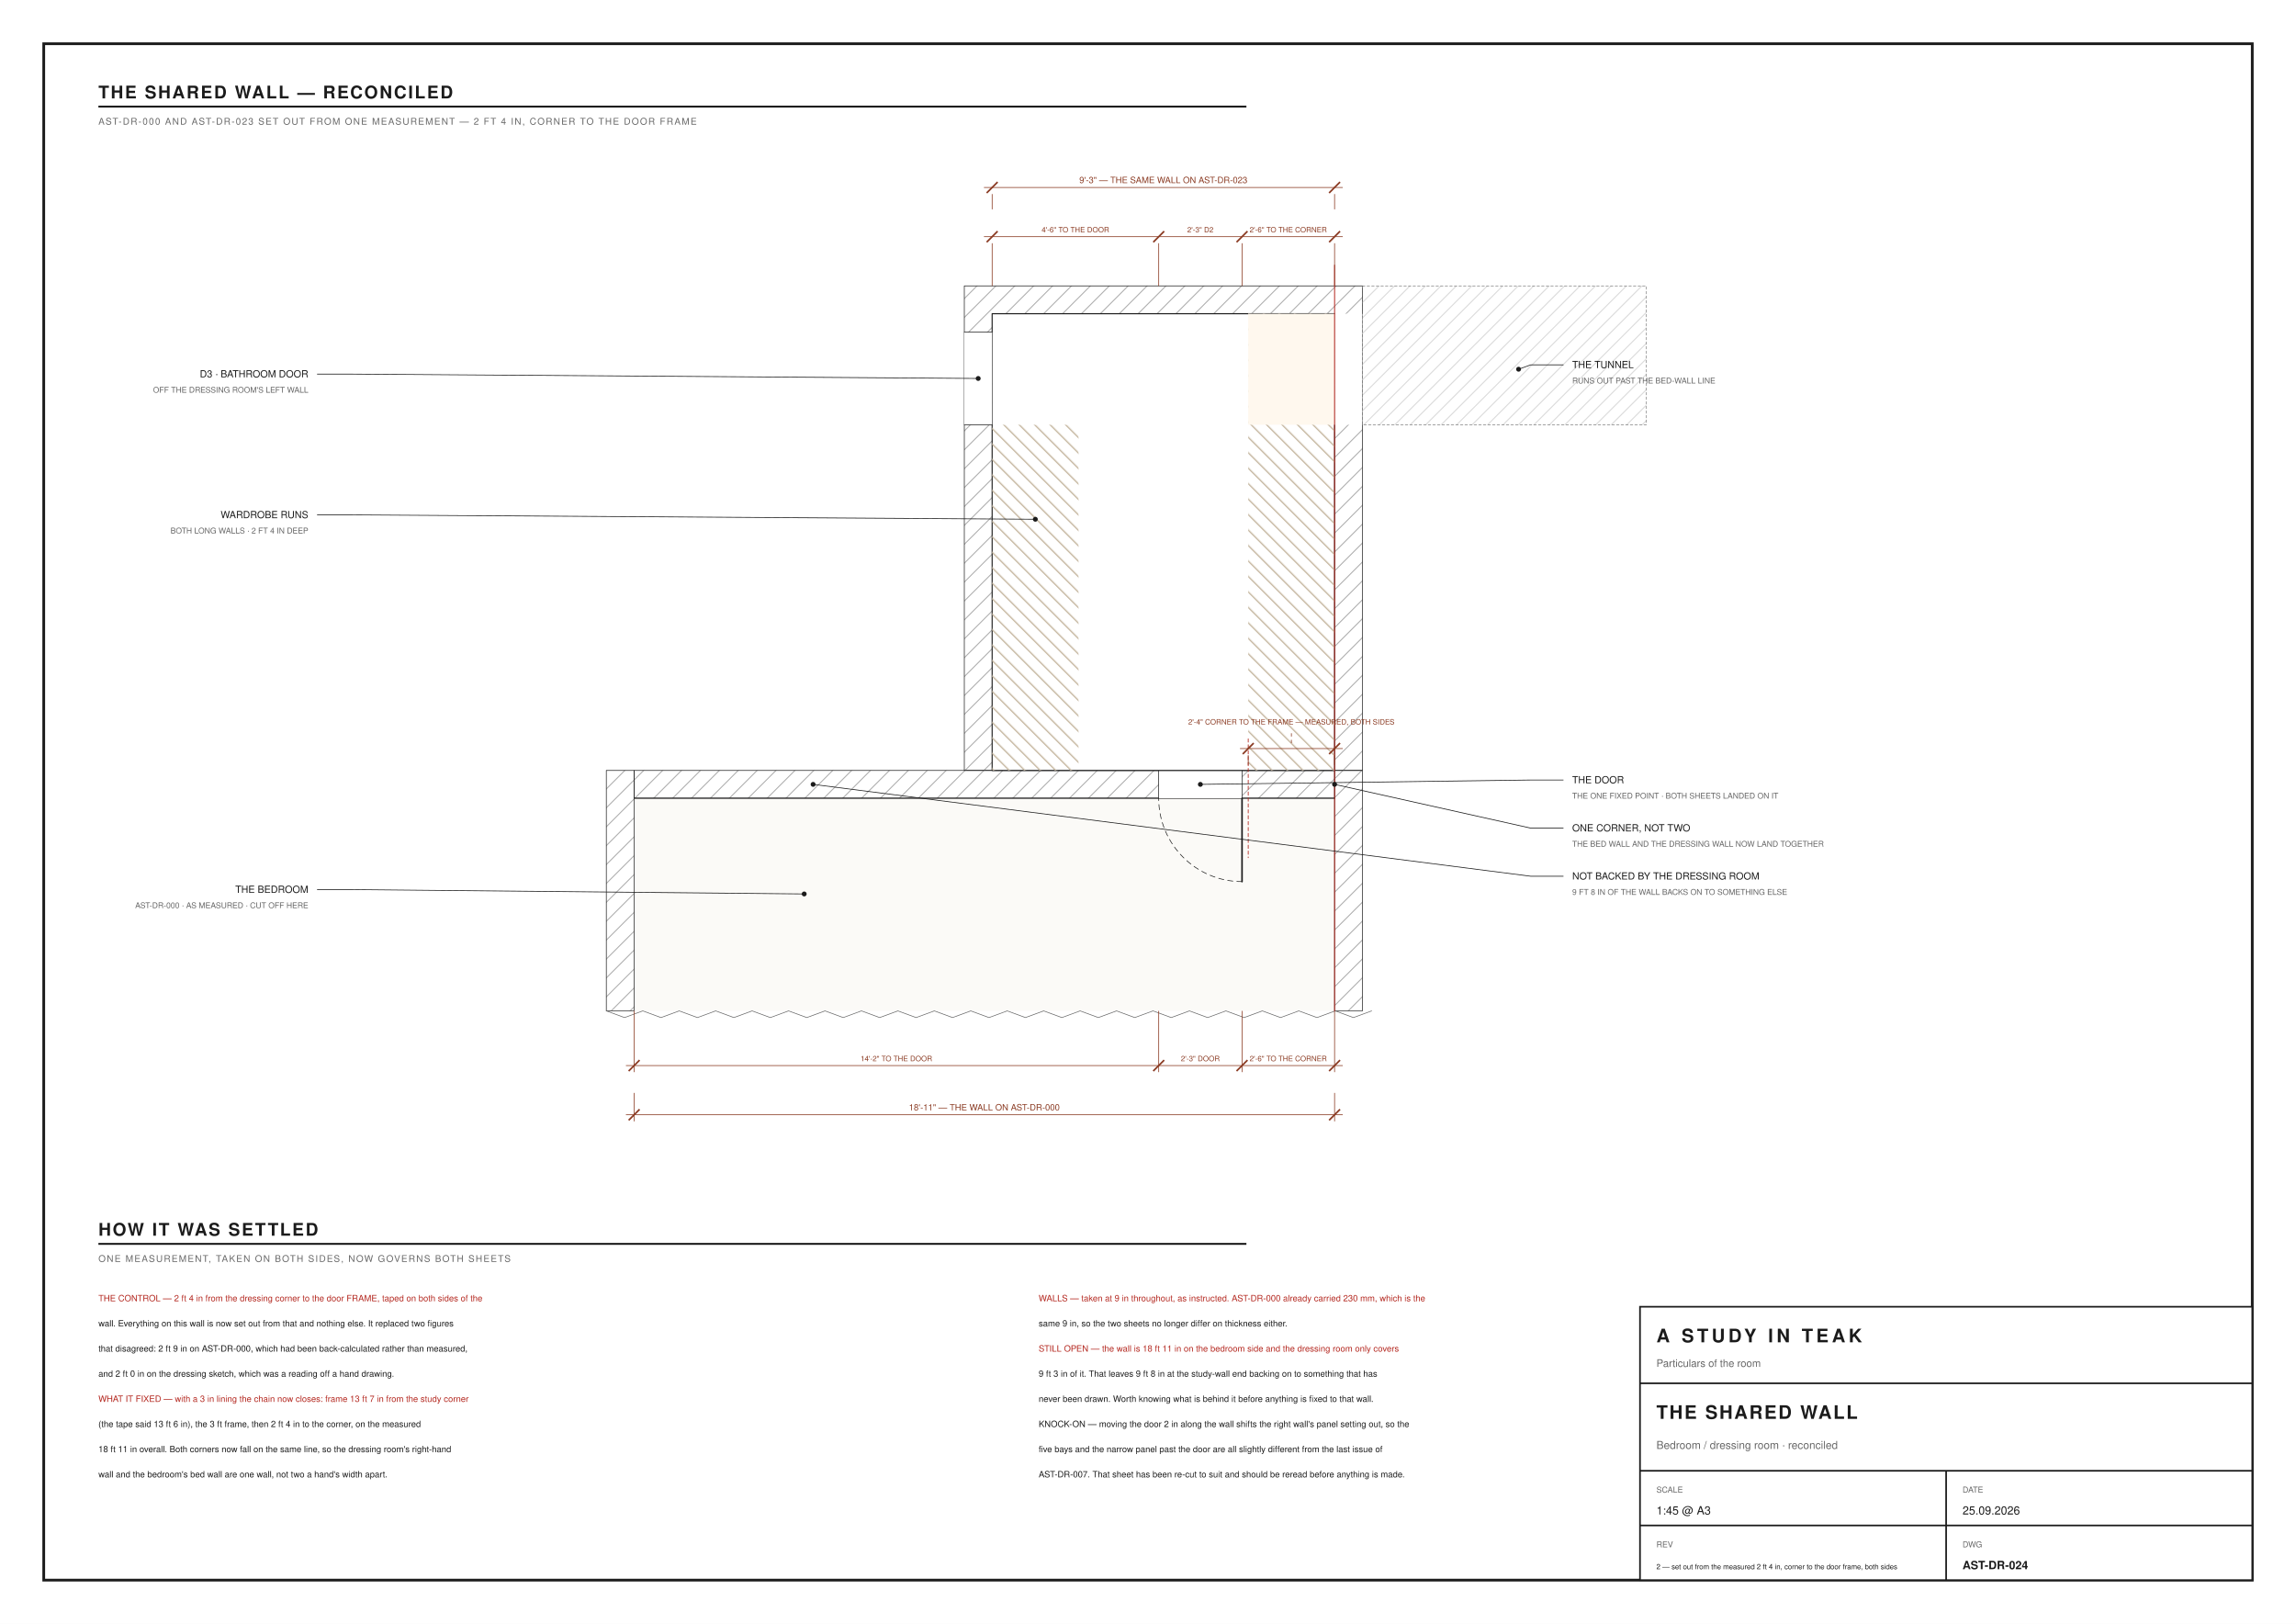
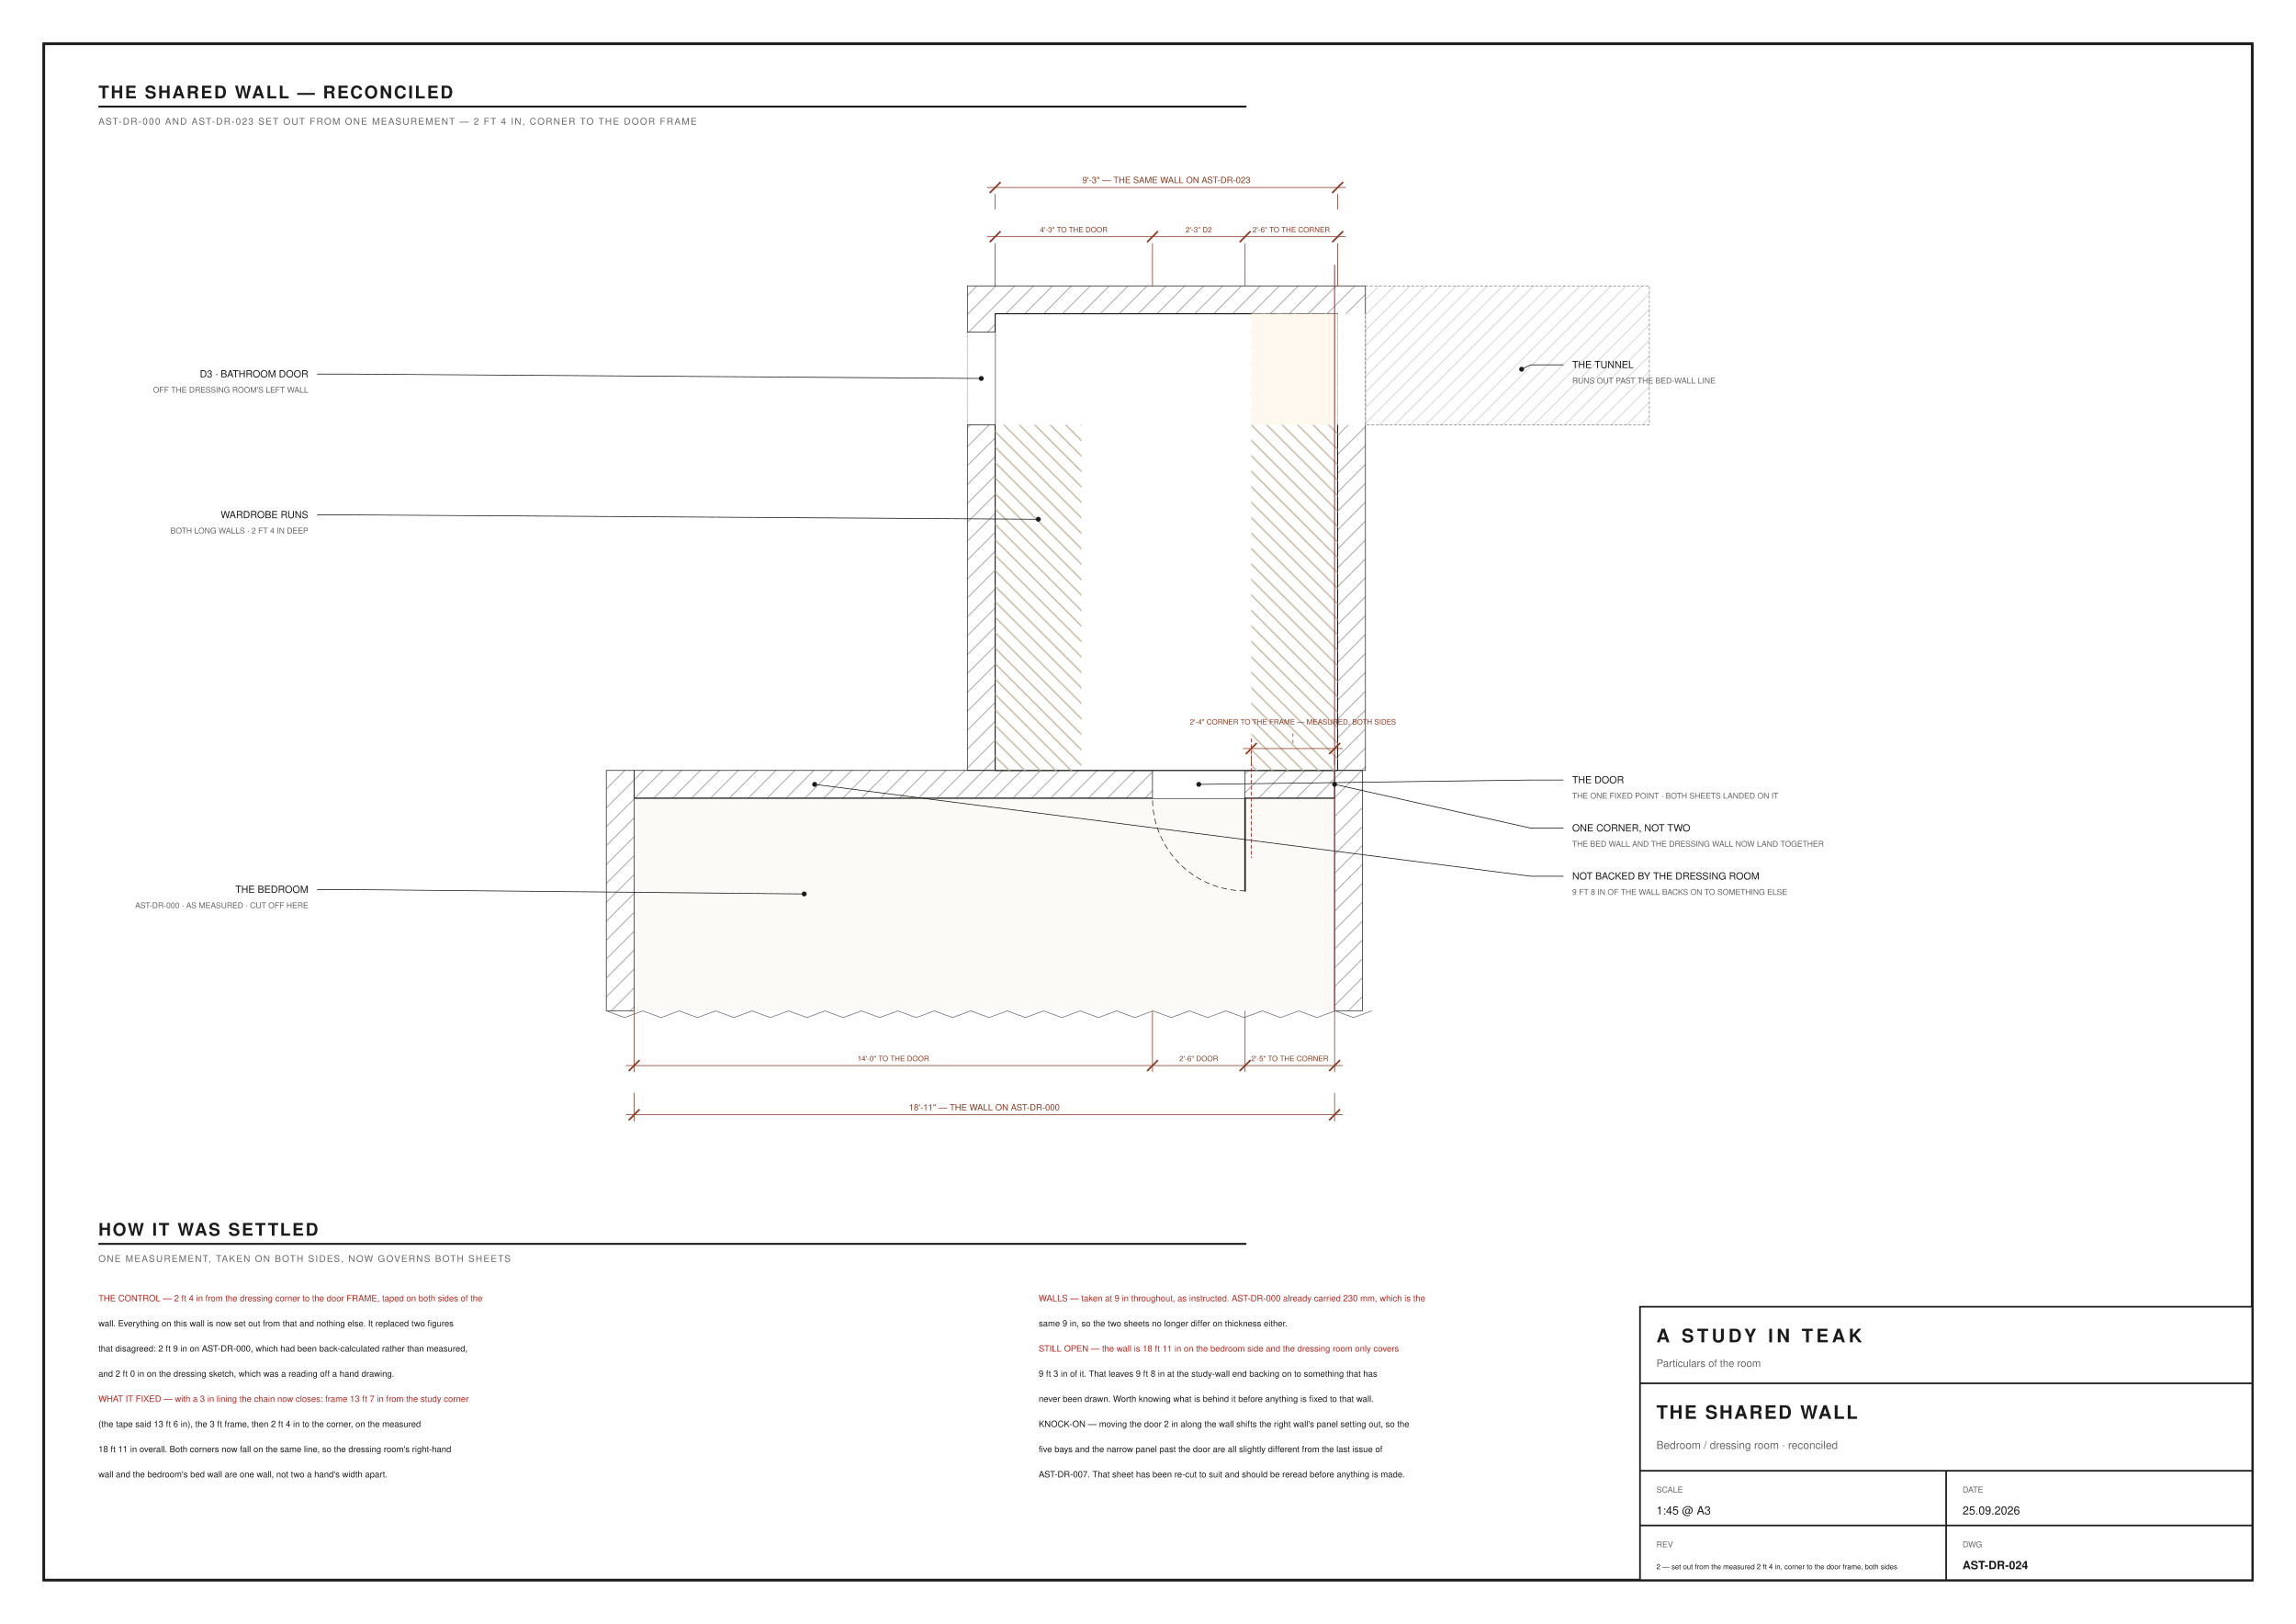
<svg xmlns="http://www.w3.org/2000/svg" viewBox="0 0 420 297" class="sheet">
  <style>.dk-mm{display:none}</style>
  <rect x="0" y="0" width="420" height="297" fill="#fff" />
  <rect x="8" y="8" width="404" height="281" fill="none" stroke="#1b1b1b" stroke-width="0.5" />
  <defs>
    <pattern id="hatchXW" patternUnits="userSpaceOnUse" width="110" height="110" patternTransform="rotate(45)">
      <line x1="0" y1="0" x2="0" y2="110" stroke="#9a9a9a" stroke-width="12" />
    </pattern>
    <pattern id="hatchXW2" patternUnits="userSpaceOnUse" width="90" height="90" patternTransform="rotate(-45)">
      <line x1="0" y1="0" x2="0" y2="90" stroke="#c7b9a3" stroke-width="22" />
    </pattern>
    <pattern id="hatchXW3" patternUnits="userSpaceOnUse" width="90" height="90" patternTransform="rotate(45)">
      <line x1="0" y1="0" x2="0" y2="90" stroke="#cfcfcf" stroke-width="12" />
    </pattern>
  </defs>
  <text x="18" y="18" font-size="3.2" text-anchor="start" fill="#1b1b1b" font-weight="700" letter-spacing="0.3" font-family="Helvetica, Arial, sans-serif">THE SHARED WALL — RECONCILED</text>
  <line x1="18" y1="19.5" x2="228" y2="19.5" stroke="#1b1b1b" stroke-width="0.35" />
  <text x="18" y="22.8" font-size="1.7" text-anchor="start" fill="#666" font-weight="400" letter-spacing="0.2" font-family="Helvetica, Arial, sans-serif">AST-DR-000 AND AST-DR-023 SET OUT FROM ONE MEASUREMENT — 2 FT 4 IN, CORNER TO THE DOOR FRAME</text>
  <g transform="translate(116 146) scale(0.02222222)" stroke="#1b1b1b" stroke-width="13.5" fill="none" stroke-linejoin="round" stroke-linecap="round">
    <rect x="0" y="-229" width="5766" height="229" fill="url(#hatchXW)" stroke="none" />
    <g stroke-width="5.4">
      <rect x="0" y="-229" width="5766" height="229" fill="none" />
    </g>
    <rect x="0" y="0" width="5766" height="1750" fill="#fbfaf7" stroke="none" />
    <g stroke-width="8.64">
      <line x1="0" y1="0" x2="5766" y2="0" />
    </g>
    <rect x="5766" y="-229" width="229" height="1979" fill="url(#hatchXW)" stroke="none" />
    <g stroke-width="5.4">
      <rect x="5766" y="-229" width="229" height="1979" fill="none" />
    </g>
    <rect x="-229" y="-229" width="229" height="1979" fill="url(#hatchXW)" stroke="none" />
    <g stroke-width="5.4">
      <rect x="-229" y="-229" width="229" height="1979" fill="none" />
    </g>
    <path d="M -229 1750 L -79 1805 L 71 1750 L 221 1805 L 371 1750 L 521 1805 L 671 1750 L 821 1805 L 971 1750 L 1121 1805 L 1271 1750 L 1421 1805 L 1571 1750 L 1721 1805 L 1871 1750 L 2021 1805 L 2171 1750 L 2321 1805 L 2471 1750 L 2621 1805 L 2771 1750 L 2921 1805 L 3071 1750 L 3221 1805 L 3371 1750 L 3521 1805 L 3671 1750 L 3821 1805 L 3971 1750 L 4121 1805 L 4271 1750 L 4421 1805 L 4571 1750 L 4721 1805 L 4871 1750 L 5021 1805 L 5171 1750 L 5321 1805 L 5471 1750 L 5621 1805 L 5771 1750 L 5921 1805 L 6071 1750" fill="none" stroke="#666" stroke-width="5.4" />
-     <rect x="4318" y="-229" width="686" height="229" fill="#fff" stroke="none" />
-     <g stroke-width="5.4">
-       <line x1="4318" y1="-229" x2="4318" y2="0" />
-       <line x1="5004" y1="-229" x2="5004" y2="0" />
-       <line x1="5004" y1="0" x2="5004" y2="686" stroke-width="12.96" />
-       <path d="M 5004 686 A 686 686 0 0 1 4318 0" fill="none" stroke-dasharray="43.2 32.4" />
-     </g>
-     <g stroke-width="5.4">
-       <rect x="2718" y="-4217" width="3277" height="3988" fill="url(#hatchXW)" />
-     </g>
-     <rect x="2947" y="-3988" width="2819" height="3759" fill="#fff" stroke="none" />
+     <rect x="4267" y="-229" width="762" height="229" fill="#fff" stroke="none" />
+     <g stroke-width="5.4">
+       <line x1="4267" y1="-229" x2="4267" y2="0" />
+       <line x1="5029" y1="-229" x2="5029" y2="0" />
+       <line x1="5029" y1="0" x2="5029" y2="762" stroke-width="12.96" />
+       <path d="M 5029 762 A 762 762 0 0 1 4267 0" fill="none" stroke-dasharray="43.2 32.4" />
+     </g>
+     <g stroke-width="5.4">
+       <rect x="2743" y="-4217" width="3277" height="3988" fill="url(#hatchXW)" />
+     </g>
+     <rect x="2972" y="-3988" width="2819" height="3759" fill="#fff" stroke="none" />
    <g stroke-width="8.64">
-       <rect x="2947" y="-3988" width="2819" height="3759" fill="none" />
-     </g>
-     <rect x="2947" y="-3074" width="711" height="2845" fill="url(#hatchXW2)" stroke="none" />
-     <rect x="5055" y="-3988" width="711" height="3759" fill="url(#hatchXW2)" stroke="none" />
-     <rect x="5055" y="-3988" width="711" height="914" fill="#fff8ee" stroke="none" />
-     <rect x="5766" y="-3988" width="229" height="914" fill="#fff" stroke="none" />
-     <rect x="5995" y="-4217" width="2337" height="1143" fill="url(#hatchXW3)" stroke="#666" stroke-dasharray="21.6 16.2" stroke-width="4.32" />
-     <rect x="2718" y="-3836" width="229" height="762" fill="#fff" stroke="none" />
-     <g stroke-width="5.4">
-       <line x1="2718" y1="-3074" x2="2947" y2="-3074" />
-       <line x1="2718" y1="-3836" x2="2947" y2="-3836" />
+       <rect x="2972" y="-3988" width="2819" height="3759" fill="none" />
+     </g>
+     <rect x="2972" y="-3074" width="711" height="2845" fill="url(#hatchXW2)" stroke="none" />
+     <rect x="5080" y="-3988" width="711" height="3759" fill="url(#hatchXW2)" stroke="none" />
+     <rect x="5080" y="-3988" width="711" height="914" fill="#fff8ee" stroke="none" />
+     <rect x="5791" y="-3988" width="229" height="914" fill="#fff" stroke="none" />
+     <rect x="6020" y="-4217" width="2337" height="1143" fill="url(#hatchXW3)" stroke="#666" stroke-dasharray="21.6 16.2" stroke-width="4.32" />
+     <rect x="2743" y="-3836" width="229" height="762" fill="#fff" stroke="none" />
+     <g stroke-width="5.4">
+       <line x1="2743" y1="-3074" x2="2972" y2="-3074" />
+       <line x1="2743" y1="-3836" x2="2972" y2="-3836" />
    </g>
    <g stroke="#b3261e" stroke-width="7.56">
      <line x1="5766" y1="-4388" x2="5766" y2="1750" />
    </g>
    <g stroke="#b3261e" stroke-width="6.48">
-       <line x1="5055" y1="-489" x2="5055" y2="489" stroke-dasharray="27 21.6" />
+       <line x1="5080" y1="-489" x2="5080" y2="489" stroke-dasharray="27 21.6" />
    </g>
  </g>
  <g class="dk-dim">
    <g stroke="#8a3a22" stroke-width="0.13">
      <line x1="114.5" y1="194.89" x2="245.63" y2="194.89" />
      <line x1="116" y1="184.89" x2="116" y2="196.09" />
      <line x1="115" y1="195.89" x2="117" y2="193.89" stroke-width="0.3" />
-       <line x1="211.96" y1="184.89" x2="211.96" y2="196.09" />
-       <line x1="210.96" y1="195.89" x2="212.96" y2="193.89" stroke-width="0.3" />
-       <line x1="227.2" y1="184.89" x2="227.2" y2="196.09" />
-       <line x1="226.2" y1="195.89" x2="228.2" y2="193.89" stroke-width="0.3" />
+       <line x1="210.82" y1="184.89" x2="210.82" y2="196.09" />
+       <line x1="209.82" y1="195.89" x2="211.82" y2="193.89" stroke-width="0.3" />
+       <line x1="227.76" y1="184.89" x2="227.76" y2="196.09" />
+       <line x1="226.76" y1="195.89" x2="228.76" y2="193.89" stroke-width="0.3" />
      <line x1="244.13" y1="184.89" x2="244.13" y2="196.09" />
      <line x1="243.13" y1="195.89" x2="245.13" y2="193.89" stroke-width="0.3" />
    </g>
-     <text x="163.98" y="194.09" font-size="1.35" text-anchor="middle" fill="#8a3a22" font-weight="400" letter-spacing="0" font-family="Helvetica, Arial, sans-serif" class="dk-mm">4318 TO THE DOOR</text>
-     <text x="163.98" y="194.09" font-size="1.35" text-anchor="middle" fill="#8a3a22" font-weight="400" letter-spacing="0" font-family="Helvetica, Arial, sans-serif" class="dk-in">14'-2" TO THE DOOR</text>
-     <text x="219.58" y="194.09" font-size="1.35" text-anchor="middle" fill="#8a3a22" font-weight="400" letter-spacing="0" font-family="Helvetica, Arial, sans-serif" class="dk-mm">686 DOOR</text>
-     <text x="219.58" y="194.09" font-size="1.35" text-anchor="middle" fill="#8a3a22" font-weight="400" letter-spacing="0" font-family="Helvetica, Arial, sans-serif" class="dk-in">2'-3" DOOR</text>
-     <text x="235.66" y="194.09" font-size="1.35" text-anchor="middle" fill="#8a3a22" font-weight="400" letter-spacing="0" font-family="Helvetica, Arial, sans-serif" class="dk-mm">762 TO THE CORNER</text>
-     <text x="235.66" y="194.09" font-size="1.35" text-anchor="middle" fill="#8a3a22" font-weight="400" letter-spacing="0" font-family="Helvetica, Arial, sans-serif" class="dk-in">2'-6" TO THE CORNER</text>
+     <text x="163.41" y="194.09" font-size="1.35" text-anchor="middle" fill="#8a3a22" font-weight="400" letter-spacing="0" font-family="Helvetica, Arial, sans-serif" class="dk-mm">4267 TO THE DOOR</text>
+     <text x="163.41" y="194.09" font-size="1.35" text-anchor="middle" fill="#8a3a22" font-weight="400" letter-spacing="0" font-family="Helvetica, Arial, sans-serif" class="dk-in">14'-0" TO THE DOOR</text>
+     <text x="219.29" y="194.09" font-size="1.35" text-anchor="middle" fill="#8a3a22" font-weight="400" letter-spacing="0" font-family="Helvetica, Arial, sans-serif" class="dk-mm">762 DOOR</text>
+     <text x="219.29" y="194.09" font-size="1.35" text-anchor="middle" fill="#8a3a22" font-weight="400" letter-spacing="0" font-family="Helvetica, Arial, sans-serif" class="dk-in">2'-6" DOOR</text>
+     <text x="235.94" y="194.09" font-size="1.35" text-anchor="middle" fill="#8a3a22" font-weight="400" letter-spacing="0" font-family="Helvetica, Arial, sans-serif" class="dk-mm">737 TO THE CORNER</text>
+     <text x="235.94" y="194.09" font-size="1.35" text-anchor="middle" fill="#8a3a22" font-weight="400" letter-spacing="0" font-family="Helvetica, Arial, sans-serif" class="dk-in">2'-5" TO THE CORNER</text>
  </g>
  <g class="dk-dim">
    <g stroke="#8a3a22" stroke-width="0.13">
      <line x1="114.5" y1="203.89" x2="245.63" y2="203.89" />
      <line x1="116" y1="199.89" x2="116" y2="205.09" />
      <line x1="115" y1="204.89" x2="117" y2="202.89" stroke-width="0.3" />
      <line x1="244.13" y1="199.89" x2="244.13" y2="205.09" />
      <line x1="243.13" y1="204.89" x2="245.13" y2="202.89" stroke-width="0.3" />
    </g>
    <text x="180.06" y="203.09" font-size="1.6" text-anchor="middle" fill="#8a3a22" font-weight="400" letter-spacing="0" font-family="Helvetica, Arial, sans-serif" class="dk-mm">5766 — THE WALL ON AST-DR-000</text>
    <text x="180.06" y="203.09" font-size="1.6" text-anchor="middle" fill="#8a3a22" font-weight="400" letter-spacing="0" font-family="Helvetica, Arial, sans-serif" class="dk-in">18'-11" — THE WALL ON AST-DR-000</text>
  </g>
  <g class="dk-dim">
    <g stroke="#8a3a22" stroke-width="0.13">
-       <line x1="179.99" y1="43.29" x2="245.63" y2="43.29" />
-       <line x1="181.49" y1="52.29" x2="181.49" y2="44.49" />
-       <line x1="180.49" y1="44.29" x2="182.49" y2="42.29" stroke-width="0.3" />
-       <line x1="211.96" y1="52.29" x2="211.96" y2="44.49" />
-       <line x1="210.96" y1="44.29" x2="212.96" y2="42.29" stroke-width="0.3" />
-       <line x1="227.2" y1="52.29" x2="227.2" y2="44.49" />
-       <line x1="226.2" y1="44.29" x2="228.2" y2="42.29" stroke-width="0.3" />
-       <line x1="244.13" y1="52.29" x2="244.13" y2="44.49" />
-       <line x1="243.13" y1="44.29" x2="245.13" y2="42.29" stroke-width="0.3" />
-     </g>
-     <text x="196.73" y="42.49" font-size="1.35" text-anchor="middle" fill="#8a3a22" font-weight="400" letter-spacing="0" font-family="Helvetica, Arial, sans-serif" class="dk-mm">1371 TO THE DOOR</text>
-     <text x="196.73" y="42.49" font-size="1.35" text-anchor="middle" fill="#8a3a22" font-weight="400" letter-spacing="0" font-family="Helvetica, Arial, sans-serif" class="dk-in">4'-6" TO THE DOOR</text>
-     <text x="219.58" y="42.49" font-size="1.35" text-anchor="middle" fill="#8a3a22" font-weight="400" letter-spacing="0" font-family="Helvetica, Arial, sans-serif" class="dk-mm">686 D2</text>
-     <text x="219.58" y="42.49" font-size="1.35" text-anchor="middle" fill="#8a3a22" font-weight="400" letter-spacing="0" font-family="Helvetica, Arial, sans-serif" class="dk-in">2'-3" D2</text>
-     <text x="235.66" y="42.49" font-size="1.35" text-anchor="middle" fill="#8a3a22" font-weight="400" letter-spacing="0" font-family="Helvetica, Arial, sans-serif" class="dk-mm">762 TO THE CORNER</text>
-     <text x="235.66" y="42.49" font-size="1.35" text-anchor="middle" fill="#8a3a22" font-weight="400" letter-spacing="0" font-family="Helvetica, Arial, sans-serif" class="dk-in">2'-6" TO THE CORNER</text>
-   </g>
-   <g class="dk-dim">
-     <g stroke="#8a3a22" stroke-width="0.13">
-       <line x1="179.99" y1="34.29" x2="245.63" y2="34.29" />
-       <line x1="181.49" y1="38.29" x2="181.49" y2="35.49" />
-       <line x1="180.49" y1="35.29" x2="182.49" y2="33.29" stroke-width="0.3" />
-       <line x1="244.13" y1="38.29" x2="244.13" y2="35.49" />
-       <line x1="243.13" y1="35.29" x2="245.13" y2="33.29" stroke-width="0.3" />
-     </g>
-     <text x="212.81" y="33.49" font-size="1.6" text-anchor="middle" fill="#8a3a22" font-weight="400" letter-spacing="0" font-family="Helvetica, Arial, sans-serif" class="dk-mm">2819 — THE SAME WALL ON AST-DR-023</text>
-     <text x="212.81" y="33.49" font-size="1.6" text-anchor="middle" fill="#8a3a22" font-weight="400" letter-spacing="0" font-family="Helvetica, Arial, sans-serif" class="dk-in">9'-3" — THE SAME WALL ON AST-DR-023</text>
-   </g>
-   <g class="dk-dim">
-     <g stroke="#8a3a22" stroke-width="0.13">
-       <line x1="226.83" y1="136.91" x2="245.63" y2="136.91" />
-       <line x1="228.33" y1="139.91" x2="228.33" y2="138.11" />
-       <line x1="227.33" y1="137.91" x2="229.33" y2="135.91" stroke-width="0.3" />
+       <line x1="180.54" y1="43.29" x2="246.19" y2="43.29" />
+       <line x1="182.04" y1="52.29" x2="182.04" y2="44.49" />
+       <line x1="181.04" y1="44.29" x2="183.04" y2="42.29" stroke-width="0.3" />
+       <line x1="210.82" y1="52.29" x2="210.82" y2="44.49" />
+       <line x1="209.82" y1="44.29" x2="211.82" y2="42.29" stroke-width="0.3" />
+       <line x1="227.76" y1="52.29" x2="227.76" y2="44.49" />
+       <line x1="226.76" y1="44.29" x2="228.76" y2="42.29" stroke-width="0.3" />
+       <line x1="244.69" y1="52.29" x2="244.69" y2="44.49" />
+       <line x1="243.69" y1="44.29" x2="245.69" y2="42.29" stroke-width="0.3" />
+     </g>
+     <text x="196.43" y="42.49" font-size="1.35" text-anchor="middle" fill="#8a3a22" font-weight="400" letter-spacing="0" font-family="Helvetica, Arial, sans-serif" class="dk-mm">1295 TO THE DOOR</text>
+     <text x="196.43" y="42.49" font-size="1.35" text-anchor="middle" fill="#8a3a22" font-weight="400" letter-spacing="0" font-family="Helvetica, Arial, sans-serif" class="dk-in">4'-3" TO THE DOOR</text>
+     <text x="219.29" y="42.49" font-size="1.35" text-anchor="middle" fill="#8a3a22" font-weight="400" letter-spacing="0" font-family="Helvetica, Arial, sans-serif" class="dk-mm">686 D2</text>
+     <text x="219.29" y="42.49" font-size="1.35" text-anchor="middle" fill="#8a3a22" font-weight="400" letter-spacing="0" font-family="Helvetica, Arial, sans-serif" class="dk-in">2'-3" D2</text>
+     <text x="236.22" y="42.49" font-size="1.35" text-anchor="middle" fill="#8a3a22" font-weight="400" letter-spacing="0" font-family="Helvetica, Arial, sans-serif" class="dk-mm">762 TO THE CORNER</text>
+     <text x="236.22" y="42.49" font-size="1.35" text-anchor="middle" fill="#8a3a22" font-weight="400" letter-spacing="0" font-family="Helvetica, Arial, sans-serif" class="dk-in">2'-6" TO THE CORNER</text>
+   </g>
+   <g class="dk-dim">
+     <g stroke="#8a3a22" stroke-width="0.13">
+       <line x1="180.54" y1="34.29" x2="246.19" y2="34.29" />
+       <line x1="182.04" y1="38.29" x2="182.04" y2="35.49" />
+       <line x1="181.04" y1="35.29" x2="183.04" y2="33.29" stroke-width="0.3" />
+       <line x1="244.69" y1="38.29" x2="244.69" y2="35.49" />
+       <line x1="243.69" y1="35.29" x2="245.69" y2="33.29" stroke-width="0.3" />
+     </g>
+     <text x="213.37" y="33.49" font-size="1.6" text-anchor="middle" fill="#8a3a22" font-weight="400" letter-spacing="0" font-family="Helvetica, Arial, sans-serif" class="dk-mm">2819 — THE SAME WALL ON AST-DR-023</text>
+     <text x="213.37" y="33.49" font-size="1.6" text-anchor="middle" fill="#8a3a22" font-weight="400" letter-spacing="0" font-family="Helvetica, Arial, sans-serif" class="dk-in">9'-3" — THE SAME WALL ON AST-DR-023</text>
+   </g>
+   <g class="dk-dim">
+     <g stroke="#8a3a22" stroke-width="0.13">
+       <line x1="227.39" y1="136.91" x2="245.63" y2="136.91" />
+       <line x1="228.89" y1="139.91" x2="228.89" y2="138.11" />
+       <line x1="227.89" y1="137.91" x2="229.89" y2="135.91" stroke-width="0.3" />
      <line x1="244.13" y1="139.91" x2="244.13" y2="138.11" />
      <line x1="243.13" y1="137.91" x2="245.13" y2="135.91" stroke-width="0.3" />
-       <line x1="236.23" y1="135.91" x2="236.23" y2="133.91" stroke-dasharray="0.6 0.6" />
-     </g>
-     <text x="236.23" y="132.51" font-size="1.35" text-anchor="middle" fill="#8a3a22" font-weight="400" letter-spacing="0" font-family="Helvetica, Arial, sans-serif" class="dk-mm">711 CORNER TO THE FRAME — MEASURED, BOTH SIDES</text>
-     <text x="236.23" y="132.51" font-size="1.35" text-anchor="middle" fill="#8a3a22" font-weight="400" letter-spacing="0" font-family="Helvetica, Arial, sans-serif" class="dk-in">2'-4" CORNER TO THE FRAME — MEASURED, BOTH SIDES</text>
-   </g>
-   <g stroke="#1b1b1b" stroke-width="0.13" fill="none">
-     <path d="M 277.79 67.53 L 280 66.73 L 286 66.73" />
-   </g>
-   <circle cx="277.79" cy="67.53" r="0.45" fill="#1b1b1b" />
+       <line x1="236.51" y1="135.91" x2="236.51" y2="133.91" stroke-dasharray="0.6 0.6" />
+     </g>
+     <text x="236.51" y="132.51" font-size="1.35" text-anchor="middle" fill="#8a3a22" font-weight="400" letter-spacing="0" font-family="Helvetica, Arial, sans-serif" class="dk-mm">711 CORNER TO THE FRAME — MEASURED, BOTH SIDES</text>
+     <text x="236.51" y="132.51" font-size="1.35" text-anchor="middle" fill="#8a3a22" font-weight="400" letter-spacing="0" font-family="Helvetica, Arial, sans-serif" class="dk-in">2'-4" CORNER TO THE FRAME — MEASURED, BOTH SIDES</text>
+   </g>
+   <g stroke="#1b1b1b" stroke-width="0.13" fill="none">
+     <path d="M 278.34 67.53 L 280 66.73 L 286 66.73" />
+   </g>
+   <circle cx="278.34" cy="67.53" r="0.45" fill="#1b1b1b" />
  <text x="287.6" y="67.33" font-size="1.8" text-anchor="start" fill="#1b1b1b" font-weight="400" letter-spacing="0" font-family="Helvetica, Arial, sans-serif">THE TUNNEL</text>
  <text x="287.6" y="70.13" font-size="1.45" text-anchor="start" fill="#666" font-weight="400" letter-spacing="0" font-family="Helvetica, Arial, sans-serif">RUNS OUT PAST THE BED-WALL LINE</text>
  <g stroke="#1b1b1b" stroke-width="0.13" fill="none">
-     <path d="M 219.58 143.46 L 280 142.66 L 286 142.66" />
-   </g>
-   <circle cx="219.58" cy="143.46" r="0.45" fill="#1b1b1b" />
+     <path d="M 219.29 143.46 L 280 142.66 L 286 142.66" />
+   </g>
+   <circle cx="219.29" cy="143.46" r="0.45" fill="#1b1b1b" />
  <text x="287.6" y="143.26" font-size="1.8" text-anchor="start" fill="#1b1b1b" font-weight="400" letter-spacing="0" font-family="Helvetica, Arial, sans-serif">THE DOOR</text>
  <text x="287.6" y="146.06" font-size="1.45" text-anchor="start" fill="#666" font-weight="400" letter-spacing="0" font-family="Helvetica, Arial, sans-serif">THE ONE FIXED POINT · BOTH SHEETS LANDED ON IT</text>
  <g stroke="#1b1b1b" stroke-width="0.13" fill="none">
    <path d="M 244.13 143.46 L 280 151.46 L 286 151.46" />
  </g>
  <circle cx="244.13" cy="143.46" r="0.45" fill="#1b1b1b" />
  <text x="287.6" y="152.06" font-size="1.8" text-anchor="start" fill="#1b1b1b" font-weight="400" letter-spacing="0" font-family="Helvetica, Arial, sans-serif">ONE CORNER, NOT TWO</text>
  <text x="287.6" y="154.86" font-size="1.45" text-anchor="start" fill="#666" font-weight="400" letter-spacing="0" font-family="Helvetica, Arial, sans-serif">THE BED WALL AND THE DRESSING WALL NOW LAND TOGETHER</text>
  <g stroke="#1b1b1b" stroke-width="0.13" fill="none">
-     <path d="M 148.74 143.46 L 280 160.26 L 286 160.26" />
-   </g>
-   <circle cx="148.74" cy="143.46" r="0.45" fill="#1b1b1b" />
+     <path d="M 149.02 143.46 L 280 160.26 L 286 160.26" />
+   </g>
+   <circle cx="149.02" cy="143.46" r="0.45" fill="#1b1b1b" />
  <text x="287.6" y="160.86" font-size="1.8" text-anchor="start" fill="#1b1b1b" font-weight="400" letter-spacing="0" font-family="Helvetica, Arial, sans-serif">NOT BACKED BY THE DRESSING ROOM</text>
  <text x="287.6" y="163.66" font-size="1.45" text-anchor="start" fill="#666" font-weight="400" letter-spacing="0" font-family="Helvetica, Arial, sans-serif">9 FT 8 IN OF THE WALL BACKS ON TO SOMETHING ELSE</text>
  <g stroke="#1b1b1b" stroke-width="0.13" fill="none">
-     <path d="M 178.94 69.22 L 64 68.42 L 58 68.42" />
-   </g>
-   <circle cx="178.94" cy="69.22" r="0.45" fill="#1b1b1b" />
+     <path d="M 179.5 69.22 L 64 68.42 L 58 68.42" />
+   </g>
+   <circle cx="179.5" cy="69.22" r="0.45" fill="#1b1b1b" />
  <text x="56.4" y="69.02" font-size="1.8" text-anchor="end" fill="#1b1b1b" font-weight="400" letter-spacing="0" font-family="Helvetica, Arial, sans-serif">D3 · BATHROOM DOOR</text>
  <text x="56.4" y="71.82" font-size="1.45" text-anchor="end" fill="#666" font-weight="400" letter-spacing="0" font-family="Helvetica, Arial, sans-serif">OFF THE DRESSING ROOM'S LEFT WALL</text>
  <g stroke="#1b1b1b" stroke-width="0.13" fill="none">
-     <path d="M 189.39 94.97 L 64 94.17 L 58 94.17" />
-   </g>
-   <circle cx="189.39" cy="94.97" r="0.45" fill="#1b1b1b" />
+     <path d="M 189.94 94.97 L 64 94.17 L 58 94.17" />
+   </g>
+   <circle cx="189.94" cy="94.97" r="0.45" fill="#1b1b1b" />
  <text x="56.4" y="94.77" font-size="1.8" text-anchor="end" fill="#1b1b1b" font-weight="400" letter-spacing="0" font-family="Helvetica, Arial, sans-serif">WARDROBE RUNS</text>
  <text x="56.4" y="97.57" font-size="1.45" text-anchor="end" fill="#666" font-weight="400" letter-spacing="0" font-family="Helvetica, Arial, sans-serif">BOTH LONG WALLS · 2 FT 4 IN DEEP</text>
  <g stroke="#1b1b1b" stroke-width="0.13" fill="none">
    <path d="M 147.11 163.5 L 64 162.7 L 58 162.7" />
  </g>
  <circle cx="147.11" cy="163.5" r="0.45" fill="#1b1b1b" />
  <text x="56.4" y="163.3" font-size="1.8" text-anchor="end" fill="#1b1b1b" font-weight="400" letter-spacing="0" font-family="Helvetica, Arial, sans-serif">THE BEDROOM</text>
  <text x="56.4" y="166.1" font-size="1.45" text-anchor="end" fill="#666" font-weight="400" letter-spacing="0" font-family="Helvetica, Arial, sans-serif">AST-DR-000 · AS MEASURED · CUT OFF HERE</text>
  <text x="18" y="226" font-size="3.2" text-anchor="start" fill="#1b1b1b" font-weight="700" letter-spacing="0.3" font-family="Helvetica, Arial, sans-serif">HOW IT WAS SETTLED</text>
  <line x1="18" y1="227.5" x2="228" y2="227.5" stroke="#1b1b1b" stroke-width="0.35" />
  <text x="18" y="230.8" font-size="1.7" text-anchor="start" fill="#666" font-weight="400" letter-spacing="0.2" font-family="Helvetica, Arial, sans-serif">ONE MEASUREMENT, TAKEN ON BOTH SIDES, NOW GOVERNS BOTH SHEETS</text>
  <text x="18" y="238" font-size="1.6" text-anchor="start" fill="#b3261e" font-weight="400" letter-spacing="0" font-family="Helvetica, Arial, sans-serif">THE CONTROL — 2 ft 4 in from the dressing corner to the door FRAME, taped on both sides of the</text>
  <text x="18" y="242.6" font-size="1.6" text-anchor="start" fill="#1b1b1b" font-weight="400" letter-spacing="0" font-family="Helvetica, Arial, sans-serif">   wall. Everything on this wall is now set out from that and nothing else. It replaced two figures</text>
  <text x="18" y="247.2" font-size="1.6" text-anchor="start" fill="#1b1b1b" font-weight="400" letter-spacing="0" font-family="Helvetica, Arial, sans-serif">   that disagreed: 2 ft 9 in on AST-DR-000, which had been back-calculated rather than measured,</text>
  <text x="18" y="251.8" font-size="1.6" text-anchor="start" fill="#1b1b1b" font-weight="400" letter-spacing="0" font-family="Helvetica, Arial, sans-serif">   and 2 ft 0 in on the dressing sketch, which was a reading off a hand drawing.</text>
  <text x="18" y="256.4" font-size="1.6" text-anchor="start" fill="#b3261e" font-weight="400" letter-spacing="0" font-family="Helvetica, Arial, sans-serif">WHAT IT FIXED — with a 3 in lining the chain now closes: frame 13 ft 7 in from the study corner</text>
  <text x="18" y="261" font-size="1.6" text-anchor="start" fill="#1b1b1b" font-weight="400" letter-spacing="0" font-family="Helvetica, Arial, sans-serif">   (the tape said 13 ft 6 in), the 3 ft frame, then 2 ft 4 in to the corner, on the measured</text>
  <text x="18" y="265.6" font-size="1.6" text-anchor="start" fill="#1b1b1b" font-weight="400" letter-spacing="0" font-family="Helvetica, Arial, sans-serif">   18 ft 11 in overall. Both corners now fall on the same line, so the dressing room's right-hand</text>
  <text x="18" y="270.2" font-size="1.6" text-anchor="start" fill="#1b1b1b" font-weight="400" letter-spacing="0" font-family="Helvetica, Arial, sans-serif">   wall and the bedroom's bed wall are one wall, not two a hand's width apart.</text>
  <text x="190" y="238" font-size="1.6" text-anchor="start" fill="#b3261e" font-weight="400" letter-spacing="0" font-family="Helvetica, Arial, sans-serif">WALLS — taken at 9 in throughout, as instructed. AST-DR-000 already carried 230 mm, which is the</text>
  <text x="190" y="242.6" font-size="1.6" text-anchor="start" fill="#1b1b1b" font-weight="400" letter-spacing="0" font-family="Helvetica, Arial, sans-serif">   same 9 in, so the two sheets no longer differ on thickness either.</text>
  <text x="190" y="247.2" font-size="1.6" text-anchor="start" fill="#b3261e" font-weight="400" letter-spacing="0" font-family="Helvetica, Arial, sans-serif">STILL OPEN — the wall is 18 ft 11 in on the bedroom side and the dressing room only covers</text>
  <text x="190" y="251.8" font-size="1.6" text-anchor="start" fill="#1b1b1b" font-weight="400" letter-spacing="0" font-family="Helvetica, Arial, sans-serif">   9 ft 3 in of it. That leaves 9 ft 8 in at the study-wall end backing on to something that has</text>
  <text x="190" y="256.4" font-size="1.6" text-anchor="start" fill="#1b1b1b" font-weight="400" letter-spacing="0" font-family="Helvetica, Arial, sans-serif">   never been drawn. Worth knowing what is behind it before anything is fixed to that wall.</text>
  <text x="190" y="261" font-size="1.6" text-anchor="start" fill="#1b1b1b" font-weight="400" letter-spacing="0" font-family="Helvetica, Arial, sans-serif">KNOCK-ON — moving the door 2 in along the wall shifts the right wall's panel setting out, so the</text>
  <text x="190" y="265.6" font-size="1.6" text-anchor="start" fill="#1b1b1b" font-weight="400" letter-spacing="0" font-family="Helvetica, Arial, sans-serif">   five bays and the narrow panel past the door are all slightly different from the last issue of</text>
  <text x="190" y="270.2" font-size="1.6" text-anchor="start" fill="#1b1b1b" font-weight="400" letter-spacing="0" font-family="Helvetica, Arial, sans-serif">   AST-DR-007. That sheet has been re-cut to suit and should be reread before anything is made.</text>
  <g data-tb="1">
    <g stroke="#1b1b1b" stroke-width="0.3" fill="none">
      <rect x="300" y="239" width="112" height="50" fill="#fff" />
      <line x1="300" y1="253" x2="412" y2="253" />
      <line x1="300" y1="269" x2="412" y2="269" />
      <line x1="300" y1="279" x2="412" y2="279" />
      <line x1="356" y1="269" x2="356" y2="289" />
    </g>
    <text x="303" y="245.5" font-size="3.4" text-anchor="start" fill="#1b1b1b" font-weight="700" letter-spacing="0.6" font-family="Helvetica, Arial, sans-serif">A STUDY IN TEAK</text>
    <text x="303" y="250" font-size="1.9" text-anchor="start" fill="#666" font-weight="400" letter-spacing="0" font-family="Helvetica, Arial, sans-serif">Particulars of the room</text>
    <text x="303" y="259.5" font-size="3.4" text-anchor="start" fill="#1b1b1b" font-weight="700" letter-spacing="0.3" font-family="Helvetica, Arial, sans-serif">THE SHARED WALL</text>
    <text x="303" y="265" font-size="2" text-anchor="start" fill="#666" font-weight="400" letter-spacing="0" font-family="Helvetica, Arial, sans-serif">Bedroom / dressing room · reconciled</text>
    <text x="303" y="273" font-size="1.5" text-anchor="start" fill="#666" font-weight="400" letter-spacing="0" font-family="Helvetica, Arial, sans-serif">SCALE</text>
    <text x="303" y="277" font-size="2.1" text-anchor="start" fill="#1b1b1b" font-weight="400" letter-spacing="0" font-family="Helvetica, Arial, sans-serif">1:45 @ A3</text>
    <text x="359" y="273" font-size="1.5" text-anchor="start" fill="#666" font-weight="400" letter-spacing="0" font-family="Helvetica, Arial, sans-serif">DATE</text>
    <text x="359" y="277" font-size="2.1" text-anchor="start" fill="#1b1b1b" font-weight="400" letter-spacing="0" font-family="Helvetica, Arial, sans-serif">25.09.2026</text>
    <text x="303" y="283" font-size="1.5" text-anchor="start" fill="#666" font-weight="400" letter-spacing="0" font-family="Helvetica, Arial, sans-serif">REV</text>
    <text x="303" y="287" font-size="1.309" text-anchor="start" fill="#1b1b1b" font-weight="400" letter-spacing="0" font-family="Helvetica, Arial, sans-serif">2 — set out from the measured 2 ft 4 in, corner to the door frame, both sides</text>
    <text x="359" y="283" font-size="1.5" text-anchor="start" fill="#666" font-weight="400" letter-spacing="0" font-family="Helvetica, Arial, sans-serif">DWG</text>
    <text x="359" y="287" font-size="2.1" text-anchor="start" fill="#1b1b1b" font-weight="700" letter-spacing="0" font-family="Helvetica, Arial, sans-serif">AST-DR-024</text>
  </g>
</svg>
